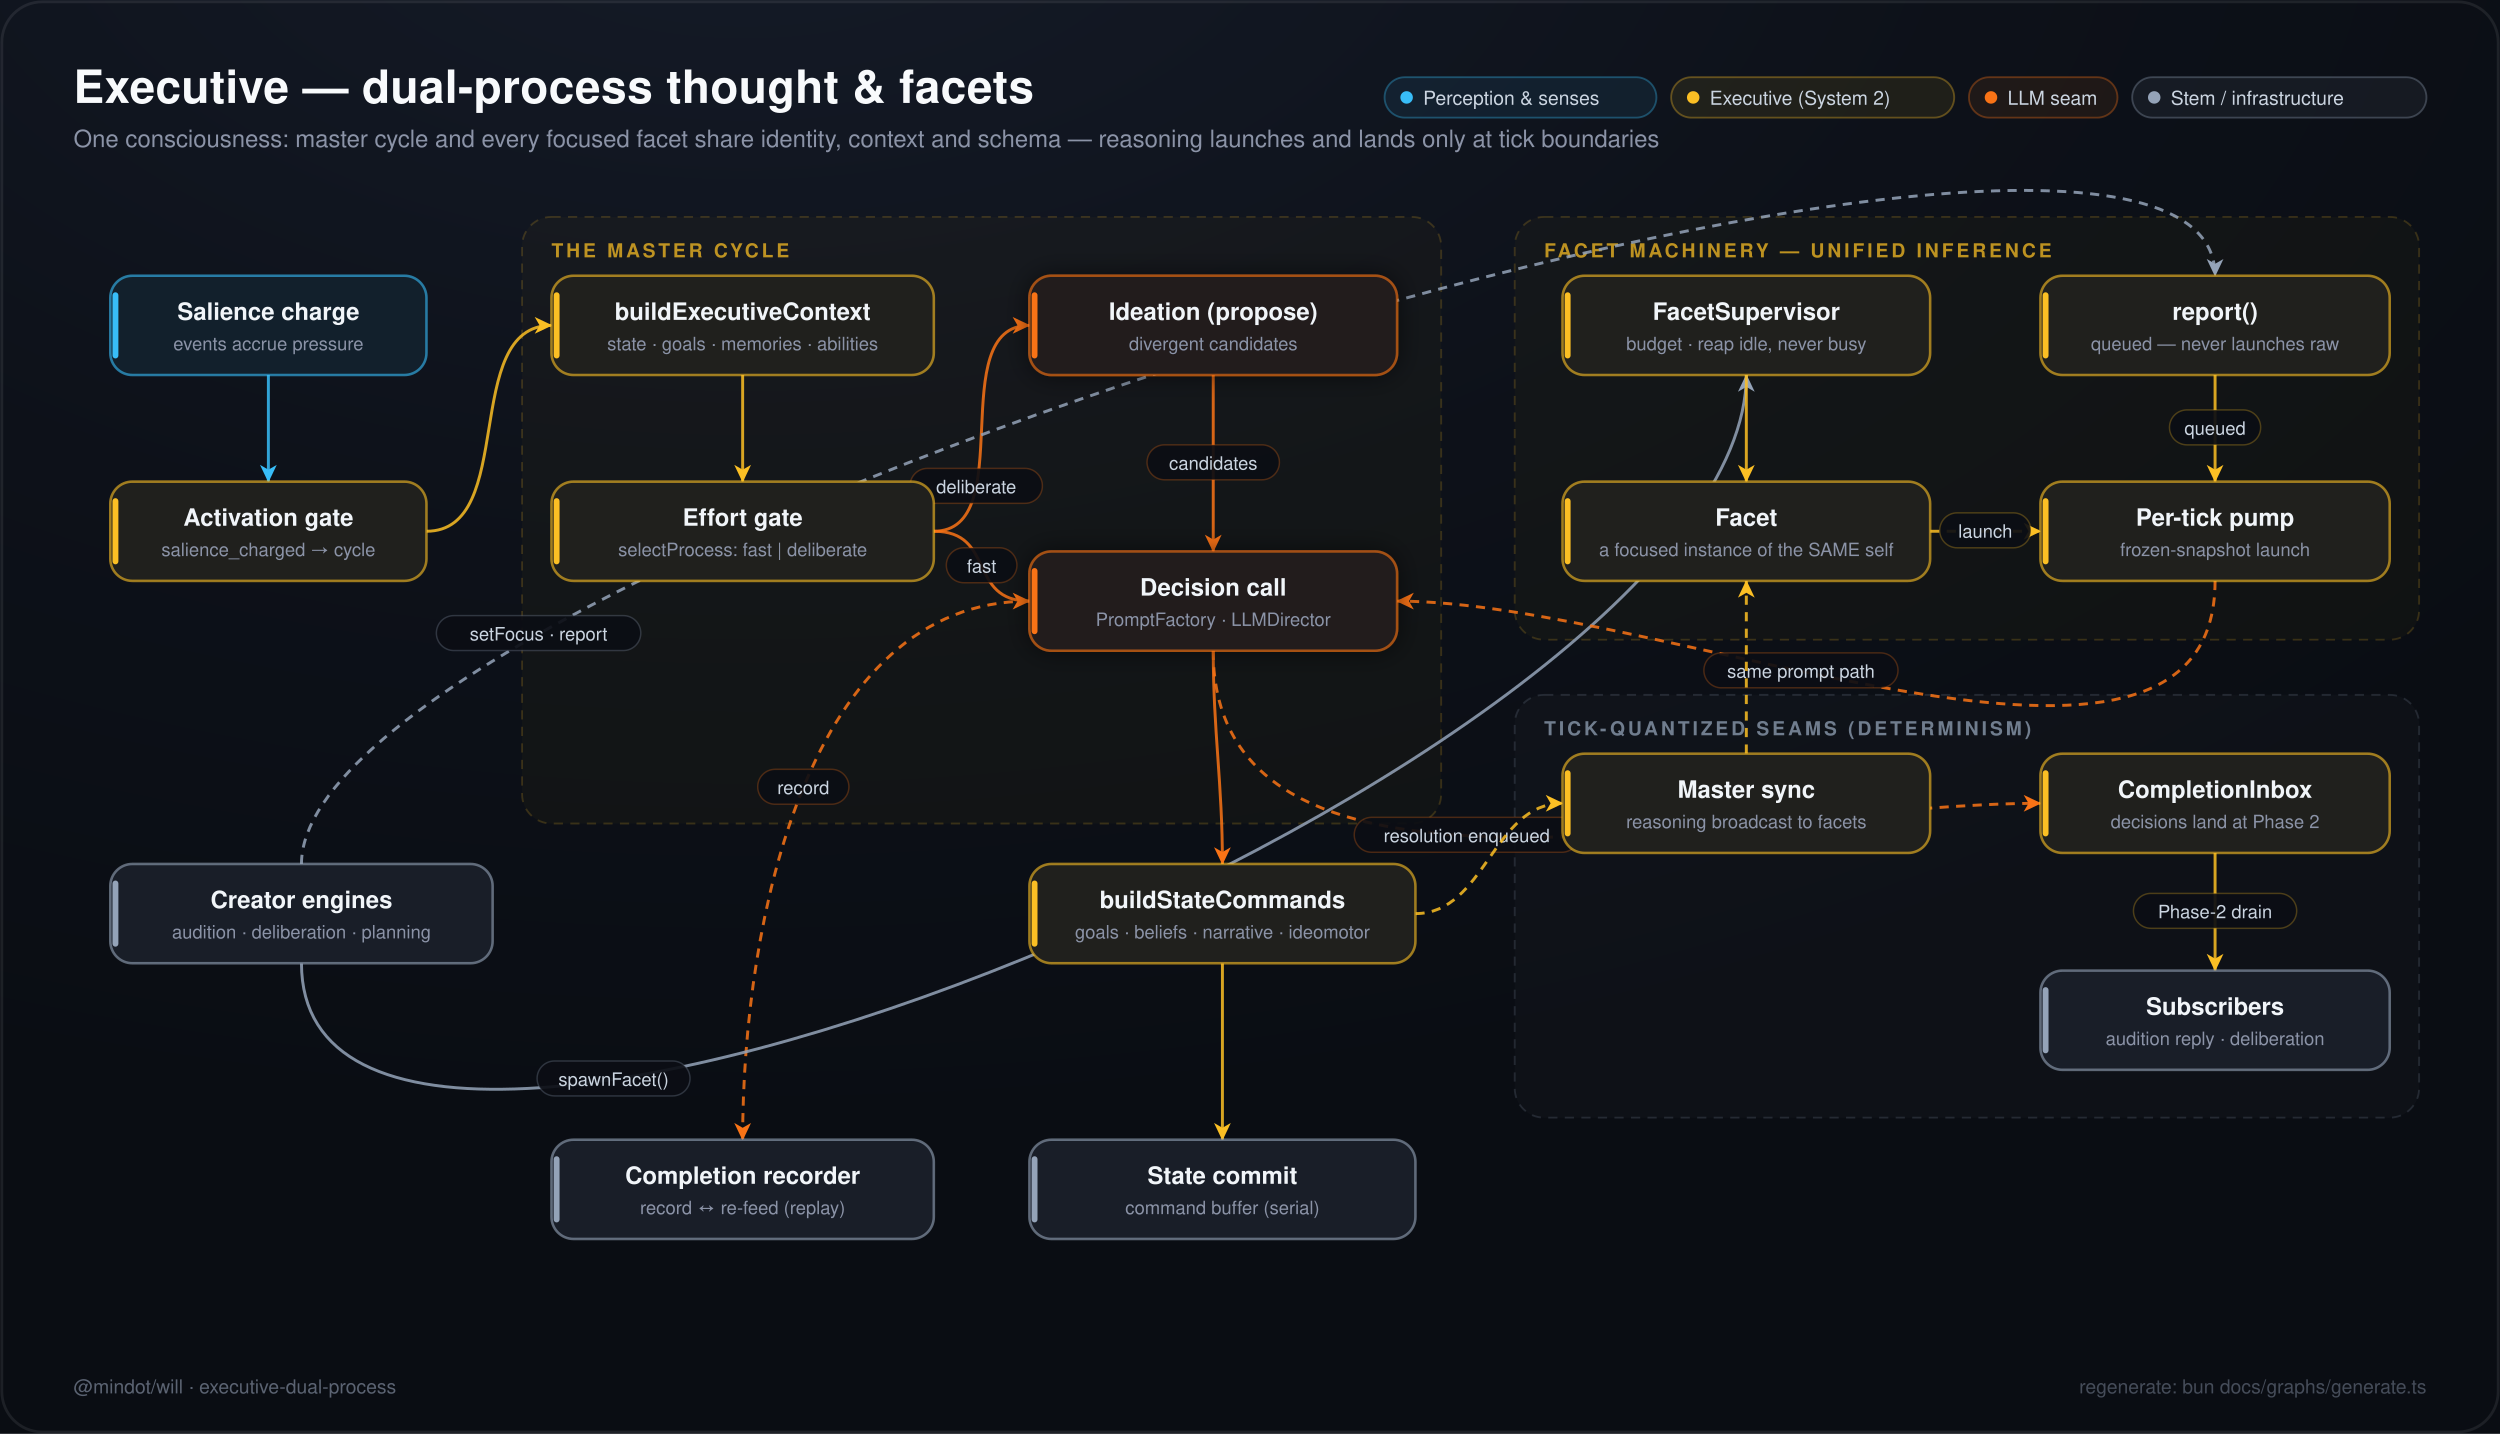
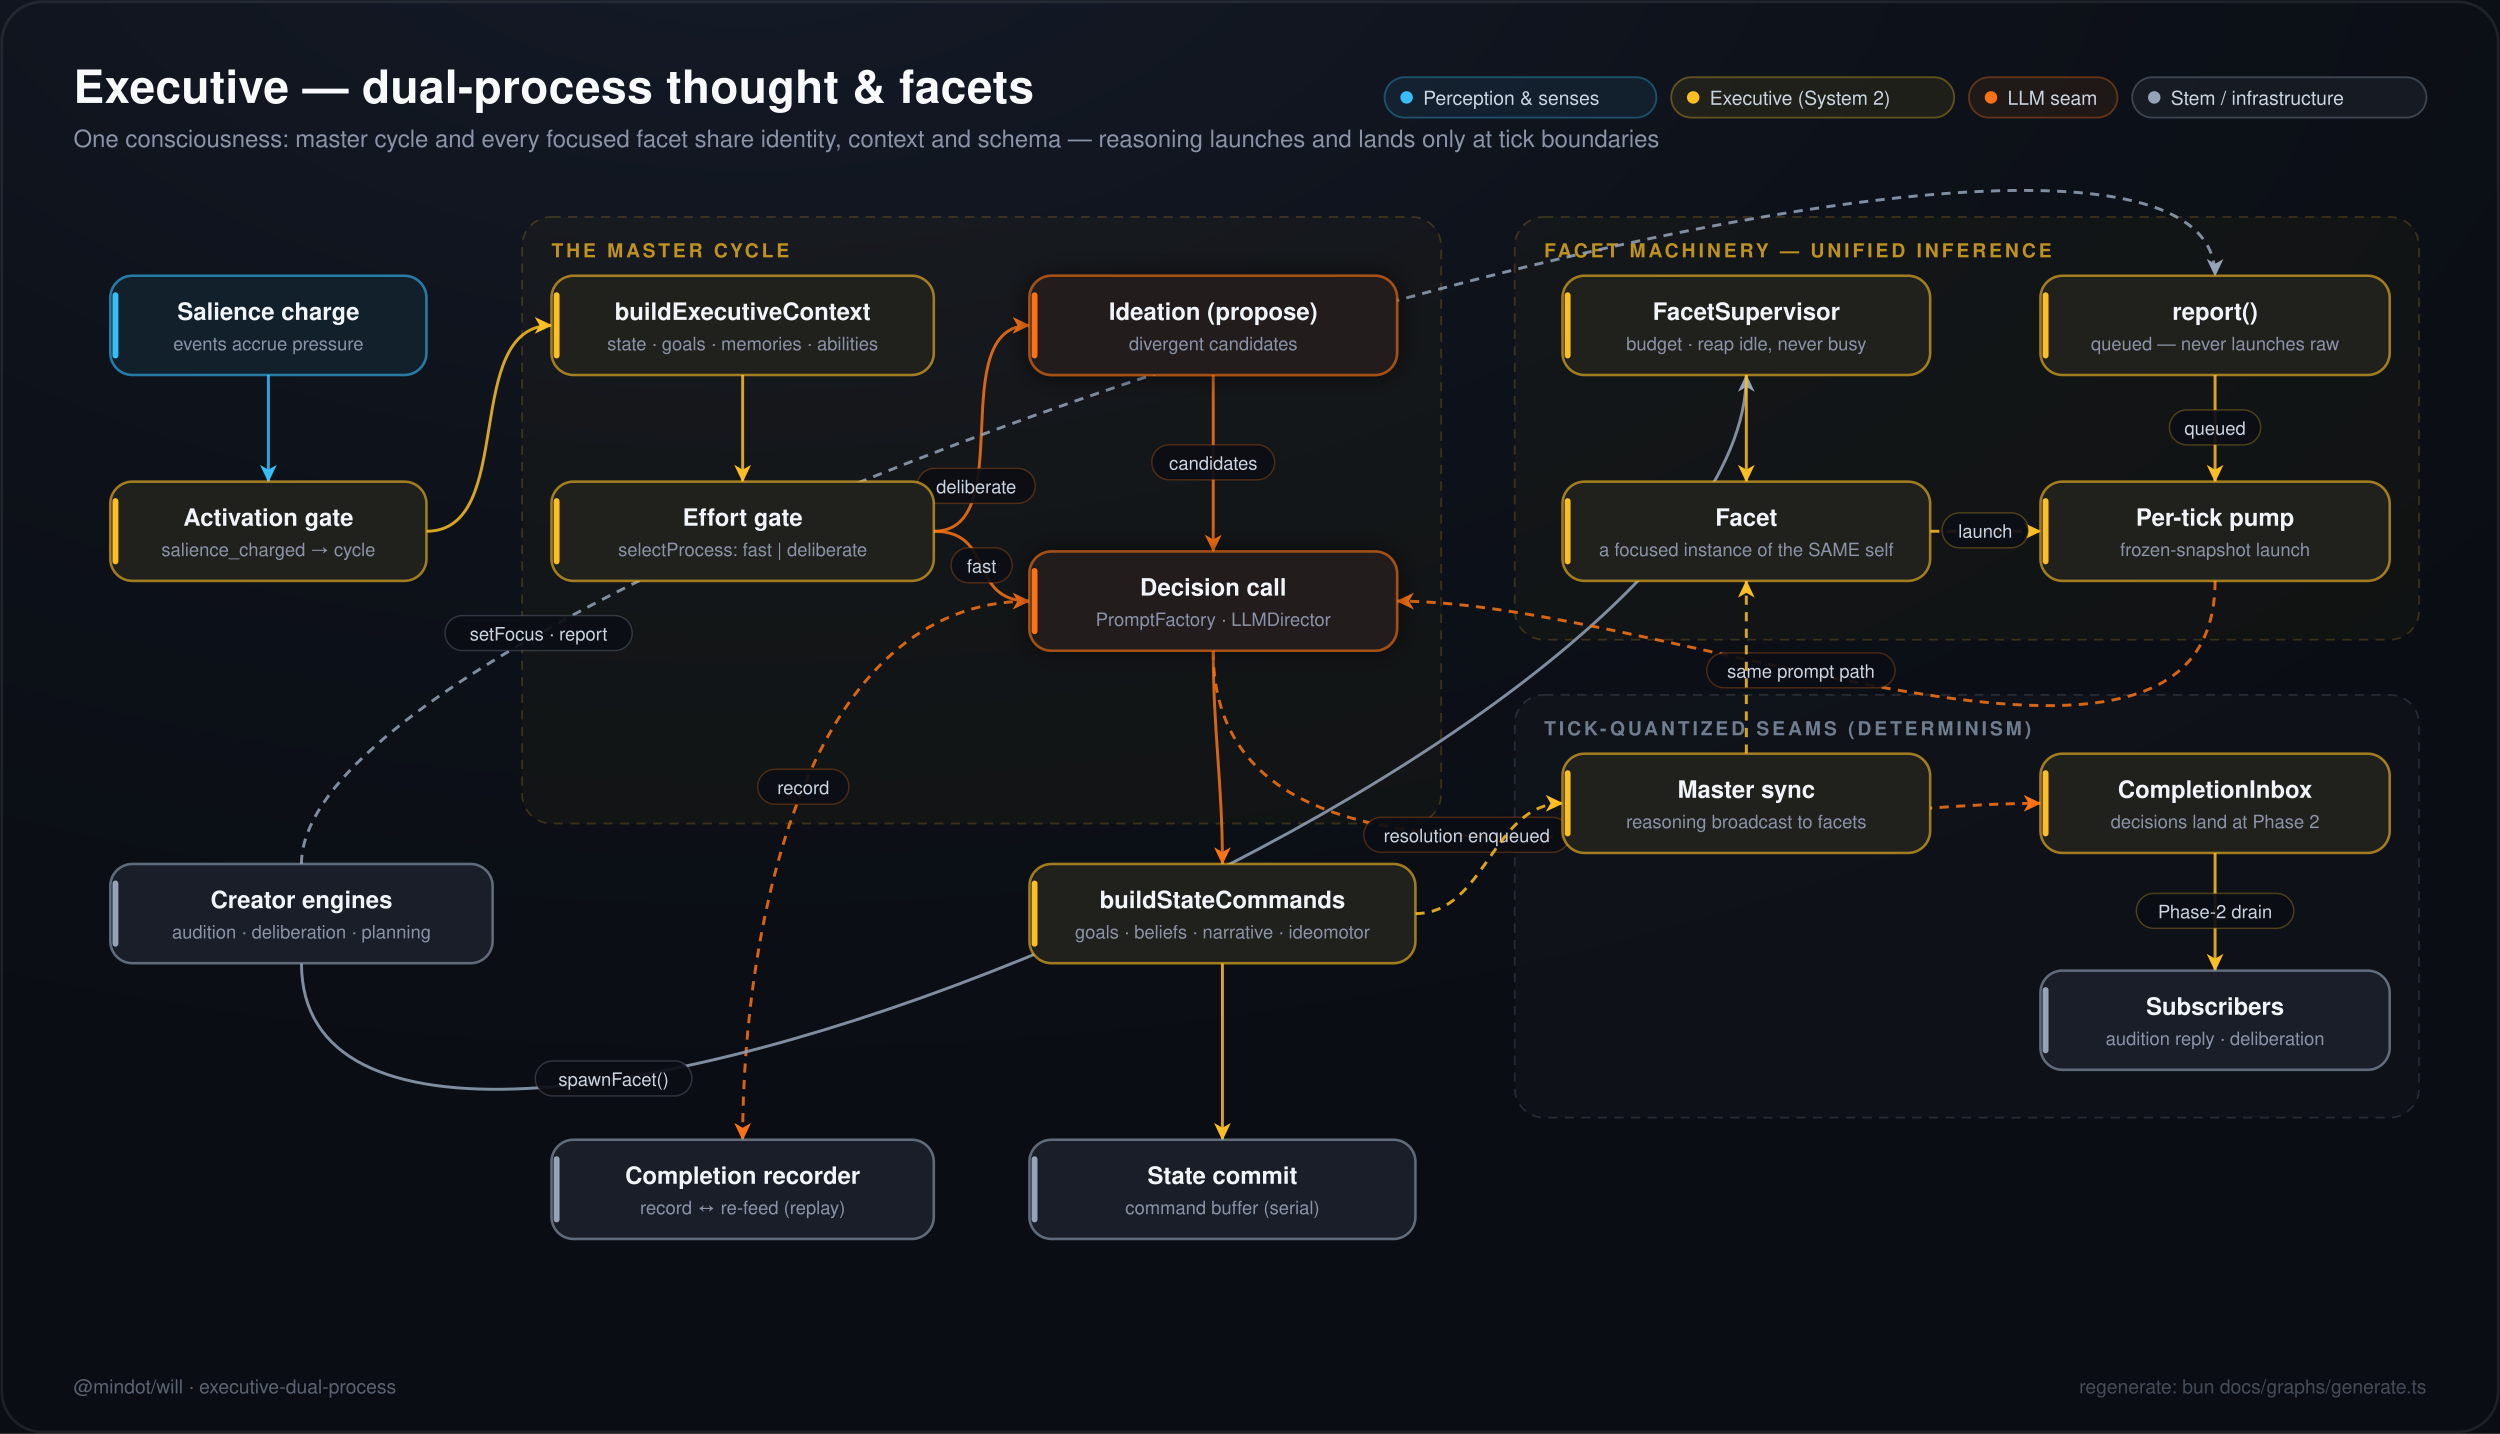
<svg xmlns="http://www.w3.org/2000/svg" width="1360" height="780" viewBox="0 0 1360 780" font-family="ui-sans-serif,-apple-system,'Segoe UI',Helvetica,Arial,sans-serif">
  <defs>
    <radialGradient id="sky" cx="30%" cy="-10%" r="90%">
      <stop offset="0%" stop-color="#151b28" />
      <stop offset="55%" stop-color="#0d1119" />
      <stop offset="100%" stop-color="#0a0d13" />
    </radialGradient>
    <filter id="glow" x="-60%" y="-60%" width="220%" height="220%">
      <feDropShadow dx="0" dy="0" stdDeviation="7" flood-opacity="0.55" />
    </filter>
    <marker id="arr-38bdf8" viewBox="0 0 10 10" refX="8.4" refY="5" markerWidth="7.5" markerHeight="7.5" orient="auto-start-reverse">
      <path d="M 0.8 1.2 L 8.8 5 L 0.8 8.8 L 3 5 Z" fill="#38bdf8" />
    </marker>
    <marker id="arr-fbbf24" viewBox="0 0 10 10" refX="8.4" refY="5" markerWidth="7.5" markerHeight="7.5" orient="auto-start-reverse">
      <path d="M 0.8 1.2 L 8.8 5 L 0.8 8.8 L 3 5 Z" fill="#fbbf24" />
    </marker>
    <marker id="arr-f97316" viewBox="0 0 10 10" refX="8.4" refY="5" markerWidth="7.5" markerHeight="7.5" orient="auto-start-reverse">
      <path d="M 0.8 1.2 L 8.8 5 L 0.8 8.8 L 3 5 Z" fill="#f97316" />
    </marker>
    <marker id="arr-94a3b8" viewBox="0 0 10 10" refX="8.4" refY="5" markerWidth="7.5" markerHeight="7.5" orient="auto-start-reverse">
      <path d="M 0.8 1.2 L 8.8 5 L 0.8 8.8 L 3 5 Z" fill="#94a3b8" />
    </marker>
  </defs>
  <rect width="1360" height="780" fill="url(#sky)" />
  <rect x="1" y="1" width="1358" height="778" rx="22" fill="none" stroke="#ffffff14" stroke-width="1.5" />
  <text x="40" y="56" font-size="25" font-weight="700" fill="#f8fafc" letter-spacing="0.2">Executive — dual-process thought &amp; facets</text>
  <text x="40" y="80" font-size="13" fill="#8b93a7">One consciousness: master cycle and every focused facet share identity, context and schema — reasoning launches and lands only at tick boundaries</text>
  <rect x="1159.9" y="42" width="160.1" height="22" rx="11" fill="#94a3b814" stroke="#94a3b855" stroke-width="1" />
  <circle cx="1171.9" cy="53" r="3.4" fill="#94a3b8" />
  <text x="1180.9" y="57" font-size="10.5" fill="#cbd5e1">Stem / infrastructure</text>
  <rect x="1071.1" y="42" width="80.8" height="22" rx="11" fill="#f9731614" stroke="#f9731655" stroke-width="1" />
  <circle cx="1083.1" cy="53" r="3.4" fill="#f97316" />
  <text x="1092.1" y="57" font-size="10.5" fill="#cbd5e1">LLM seam</text>
  <rect x="909.1" y="42" width="154" height="22" rx="11" fill="#fbbf2414" stroke="#fbbf2455" stroke-width="1" />
  <circle cx="921.1" cy="53" r="3.4" fill="#fbbf24" />
  <text x="930.1" y="57" font-size="10.5" fill="#cbd5e1">Executive (System 2)</text>
  <rect x="753.2" y="42" width="147.9" height="22" rx="11" fill="#38bdf814" stroke="#38bdf855" stroke-width="1" />
  <circle cx="765.2" cy="53" r="3.4" fill="#38bdf8" />
  <text x="774.2" y="57" font-size="10.5" fill="#cbd5e1">Perception &amp; senses</text>
  <rect x="284" y="118" width="500" height="330" rx="16" fill="#fbbf2407" stroke="#fbbf242e" stroke-width="1" stroke-dasharray="5 4" />
  <text x="300" y="140" font-size="10.5" font-weight="700" letter-spacing="1.6" fill="#fbbf24bb">THE MASTER CYCLE</text>
  <rect x="824" y="118" width="492" height="230" rx="16" fill="#fbbf2407" stroke="#fbbf242e" stroke-width="1" stroke-dasharray="5 4" />
  <text x="840" y="140" font-size="10.5" font-weight="700" letter-spacing="1.6" fill="#fbbf24bb">FACET MACHINERY — UNIFIED INFERENCE</text>
  <rect x="824" y="378" width="492" height="230" rx="16" fill="#94a3b807" stroke="#94a3b82e" stroke-width="1" stroke-dasharray="5 4" />
  <text x="840" y="400" font-size="10.5" font-weight="700" letter-spacing="1.6" fill="#94a3b8bb">TICK-QUANTIZED SEAMS (DETERMINISM)</text>
  <path d="M 146 204 C 146 238, 146 228, 146 262" fill="none" stroke="#38bdf8" stroke-width="1.6" stroke-opacity="0.85" marker-end="url(#arr-38bdf8)" />
  <path d="M 232 289 C 281.79 289, 250.21 177, 300 177" fill="none" stroke="#fbbf24" stroke-width="1.6" stroke-opacity="0.85" marker-end="url(#arr-fbbf24)" />
  <path d="M 404 204 C 404 238, 404 228, 404 262" fill="none" stroke="#fbbf24" stroke-width="1.6" stroke-opacity="0.85" marker-end="url(#arr-fbbf24)" />
  <path d="M 508 289 C 554.923 289, 513.077 177, 560 177" fill="none" stroke="#f97316" stroke-width="1.6" stroke-opacity="0.85" marker-end="url(#arr-f97316)" />
-   <rect x="495.057" y="254.808" width="72" height="19" rx="9.5" fill="#0b0e14" fill-opacity="0.92" stroke="#f9731644" stroke-width="0.8" />
+   <rect x="498.957" y="254.808" width="64.2" height="19" rx="9.5" fill="#0b0e14" fill-opacity="0.92" stroke="#f9731644" stroke-width="0.8" />
  <text x="531.057" y="268.308" font-size="10" fill="#cbd5e1" text-anchor="middle">deliberate</text>
  <path d="M 508 289 C 542 289, 526 327, 560 327" fill="none" stroke="#f97316" stroke-width="1.6" stroke-opacity="0.85" marker-end="url(#arr-f97316)" />
-   <rect x="514.8" y="298" width="38.4" height="19" rx="9.5" fill="#0b0e14" fill-opacity="0.92" stroke="#f9731644" stroke-width="0.8" />
+   <rect x="517.4" y="298" width="33.2" height="19" rx="9.5" fill="#0b0e14" fill-opacity="0.92" stroke="#f9731644" stroke-width="0.8" />
  <text x="534" y="311.5" font-size="10" fill="#cbd5e1" text-anchor="middle">fast</text>
  <path d="M 660 204 C 660 240.48, 660 263.52, 660 300" fill="none" stroke="#f97316" stroke-width="1.6" stroke-opacity="0.85" marker-end="url(#arr-f97316)" />
-   <rect x="624" y="242" width="72" height="19" rx="9.5" fill="#0b0e14" fill-opacity="0.92" stroke="#f9731644" stroke-width="0.8" />
+   <rect x="626.6" y="242" width="66.8" height="19" rx="9.5" fill="#0b0e14" fill-opacity="0.92" stroke="#f9731644" stroke-width="0.8" />
  <text x="660" y="255.5" font-size="10" fill="#cbd5e1" text-anchor="middle">candidates</text>
  <path d="M 660 354 C 660 398.121, 665 425.879, 665 470" fill="none" stroke="#f97316" stroke-width="1.6" stroke-opacity="0.85" marker-end="url(#arr-f97316)" />
  <path d="M 665 524 C 665 560.48, 665 583.52, 665 620" fill="none" stroke="#fbbf24" stroke-width="1.6" stroke-opacity="0.85" marker-end="url(#arr-fbbf24)" />
  <path d="M 560 327 C 440 327, 404 500, 404 620" fill="none" stroke="#f97316" stroke-width="1.6" stroke-opacity="0.85" stroke-dasharray="5 4" marker-end="url(#arr-f97316)" />
  <rect x="412.2" y="418.5" width="49.6" height="19" rx="9.5" fill="#0b0e14" fill-opacity="0.92" stroke="#f9731644" stroke-width="0.8" />
  <text x="437" y="432" font-size="10" fill="#cbd5e1" text-anchor="middle">record</text>
  <path d="M 164 524 C 164 734, 950 414, 950 204" fill="none" stroke="#94a3b8" stroke-width="1.6" stroke-opacity="0.85" marker-end="url(#arr-94a3b8)" />
-   <rect x="292.176" y="577.18" width="83.2" height="19" rx="9.5" fill="#0b0e14" fill-opacity="0.92" stroke="#94a3b844" stroke-width="0.8" />
+   <rect x="291.176" y="577.18" width="85.2" height="19" rx="9.5" fill="#0b0e14" fill-opacity="0.92" stroke="#94a3b844" stroke-width="0.8" />
  <text x="333.776" y="590.68" font-size="10" fill="#cbd5e1" text-anchor="middle">spawnFacet()</text>
  <path d="M 164 470 C 164 304, 1205 -16, 1205 150" fill="none" stroke="#94a3b8" stroke-width="1.6" stroke-opacity="0.85" stroke-dasharray="5 4" marker-end="url(#arr-94a3b8)" />
-   <rect x="237.384" y="334.894" width="111.2" height="19" rx="9.5" fill="#0b0e14" fill-opacity="0.92" stroke="#94a3b844" stroke-width="0.8" />
+   <rect x="242.084" y="334.894" width="101.8" height="19" rx="9.5" fill="#0b0e14" fill-opacity="0.92" stroke="#94a3b844" stroke-width="0.8" />
  <text x="292.984" y="348.394" font-size="10" fill="#cbd5e1" text-anchor="middle">setFocus · report</text>
  <path d="M 950 204 C 950 238, 950 228, 950 262" fill="none" stroke="#fbbf24" stroke-width="1.6" stroke-opacity="0.85" marker-end="url(#arr-fbbf24)" />
  <path d="M 1205 204 C 1205 238, 1205 228, 1205 262" fill="none" stroke="#fbbf24" stroke-width="1.6" stroke-opacity="0.85" marker-end="url(#arr-fbbf24)" />
  <rect x="1180.2" y="223" width="49.6" height="19" rx="9.5" fill="#0b0e14" fill-opacity="0.92" stroke="#fbbf2444" stroke-width="0.8" />
  <text x="1205" y="236.5" font-size="10" fill="#cbd5e1" text-anchor="middle">queued</text>
  <path d="M 1050 289 C 1084 289, 1076 289, 1110 289" fill="none" stroke="#fbbf24" stroke-width="1.6" stroke-opacity="0.85" stroke-dasharray="5 4" marker-end="url(#arr-fbbf24)" />
-   <rect x="1055.2" y="279" width="49.6" height="19" rx="9.5" fill="#0b0e14" fill-opacity="0.92" stroke="#fbbf2444" stroke-width="0.8" />
+   <rect x="1056.5" y="279" width="47" height="19" rx="9.5" fill="#0b0e14" fill-opacity="0.92" stroke="#fbbf2444" stroke-width="0.8" />
  <text x="1080" y="292.5" font-size="10" fill="#cbd5e1" text-anchor="middle">launch</text>
  <path d="M 1205 316 C 1205 462, 906 327, 760 327" fill="none" stroke="#f97316" stroke-width="1.6" stroke-opacity="0.85" stroke-dasharray="5 4" marker-end="url(#arr-f97316)" />
-   <rect x="926.912" y="355.176" width="105.6" height="19" rx="9.5" fill="#0b0e14" fill-opacity="0.92" stroke="#f9731644" stroke-width="0.8" />
+   <rect x="928.512" y="355.176" width="102.4" height="19" rx="9.5" fill="#0b0e14" fill-opacity="0.92" stroke="#f9731644" stroke-width="0.8" />
  <text x="979.712" y="368.676" font-size="10" fill="#cbd5e1" text-anchor="middle">same prompt path</text>
  <path d="M 660 354 C 660 514, 950 437, 1110 437" fill="none" stroke="#f97316" stroke-width="1.6" stroke-opacity="0.85" stroke-dasharray="5 4" marker-end="url(#arr-f97316)" />
-   <rect x="736.703" y="444.636" width="122.4" height="19" rx="9.5" fill="#0b0e14" fill-opacity="0.92" stroke="#f9731644" stroke-width="0.8" />
+   <rect x="741.903" y="444.636" width="112" height="19" rx="9.5" fill="#0b0e14" fill-opacity="0.92" stroke="#f9731644" stroke-width="0.8" />
  <text x="797.903" y="458.136" font-size="10" fill="#cbd5e1" text-anchor="middle">resolution enqueued</text>
  <path d="M 1205 464 C 1205 498, 1205 494, 1205 528" fill="none" stroke="#fbbf24" stroke-width="1.6" stroke-opacity="0.85" marker-end="url(#arr-fbbf24)" />
-   <rect x="1160.6" y="486" width="88.8" height="19" rx="9.5" fill="#0b0e14" fill-opacity="0.92" stroke="#fbbf2444" stroke-width="0.8" />
+   <rect x="1162.2" y="486" width="85.6" height="19" rx="9.5" fill="#0b0e14" fill-opacity="0.92" stroke="#fbbf2444" stroke-width="0.8" />
  <text x="1205" y="499.5" font-size="10" fill="#cbd5e1" text-anchor="middle">Phase-2 drain</text>
  <path d="M 770 497 C 808 497, 812 437, 850 437" fill="none" stroke="#fbbf24" stroke-width="1.6" stroke-opacity="0.85" stroke-dasharray="5 4" marker-end="url(#arr-fbbf24)" />
  <path d="M 950 410 C 950 374.28, 950 351.72, 950 316" fill="none" stroke="#fbbf24" stroke-width="1.6" stroke-opacity="0.85" stroke-dasharray="5 4" marker-end="url(#arr-fbbf24)" />
  <g>
    <rect x="60" y="150" width="172" height="54" rx="12" fill="#10141d" stroke="#38bdf899" stroke-width="1.4" />
    <rect x="60" y="150" width="172" height="54" rx="12" fill="#38bdf812" />
    <rect x="61.2" y="159" width="3.2" height="36" rx="1.6" fill="#38bdf8" />
    <text x="146" y="174" font-size="13" font-weight="600" fill="#f1f5f9" text-anchor="middle">Salience charge</text>
    <text x="146" y="190.5" font-size="10" fill="#8b93a7" text-anchor="middle">events accrue pressure</text>
  </g>
  <g>
    <rect x="60" y="262" width="172" height="54" rx="12" fill="#10141d" stroke="#fbbf2499" stroke-width="1.4" />
    <rect x="60" y="262" width="172" height="54" rx="12" fill="#fbbf2412" />
    <rect x="61.2" y="271" width="3.2" height="36" rx="1.6" fill="#fbbf24" />
    <text x="146" y="286" font-size="13" font-weight="600" fill="#f1f5f9" text-anchor="middle">Activation gate</text>
    <text x="146" y="302.5" font-size="10" fill="#8b93a7" text-anchor="middle">salience_charged → cycle</text>
  </g>
  <g>
    <rect x="300" y="150" width="208" height="54" rx="12" fill="#10141d" stroke="#fbbf2499" stroke-width="1.4" />
    <rect x="300" y="150" width="208" height="54" rx="12" fill="#fbbf2412" />
    <rect x="301.2" y="159" width="3.2" height="36" rx="1.6" fill="#fbbf24" />
    <text x="404" y="174" font-size="13" font-weight="600" fill="#f1f5f9" text-anchor="middle">buildExecutiveContext</text>
    <text x="404" y="190.5" font-size="10" fill="#8b93a7" text-anchor="middle">state · goals · memories · abilities</text>
  </g>
  <g>
    <rect x="300" y="262" width="208" height="54" rx="12" fill="#10141d" stroke="#fbbf2499" stroke-width="1.4" />
    <rect x="300" y="262" width="208" height="54" rx="12" fill="#fbbf2412" />
    <rect x="301.2" y="271" width="3.2" height="36" rx="1.6" fill="#fbbf24" />
    <text x="404" y="286" font-size="13" font-weight="600" fill="#f1f5f9" text-anchor="middle">Effort gate</text>
    <text x="404" y="302.5" font-size="10" fill="#8b93a7" text-anchor="middle">selectProcess: fast | deliberate</text>
  </g>
  <g filter="url(#glow)" color="#f97316">
    <rect x="560" y="150" width="200" height="54" rx="12" fill="#10141d" stroke="#f9731699" stroke-width="1.4" />
    <rect x="560" y="150" width="200" height="54" rx="12" fill="#f9731612" />
    <rect x="561.2" y="159" width="3.2" height="36" rx="1.6" fill="#f97316" />
    <text x="660" y="174" font-size="13" font-weight="600" fill="#f1f5f9" text-anchor="middle">Ideation (propose)</text>
    <text x="660" y="190.5" font-size="10" fill="#8b93a7" text-anchor="middle">divergent candidates</text>
  </g>
  <g filter="url(#glow)" color="#f97316">
    <rect x="560" y="300" width="200" height="54" rx="12" fill="#10141d" stroke="#f9731699" stroke-width="1.4" />
    <rect x="560" y="300" width="200" height="54" rx="12" fill="#f9731612" />
    <rect x="561.2" y="309" width="3.2" height="36" rx="1.6" fill="#f97316" />
    <text x="660" y="324" font-size="13" font-weight="600" fill="#f1f5f9" text-anchor="middle">Decision call</text>
    <text x="660" y="340.5" font-size="10" fill="#8b93a7" text-anchor="middle">PromptFactory · LLMDirector</text>
  </g>
  <g>
    <rect x="560" y="470" width="210" height="54" rx="12" fill="#10141d" stroke="#fbbf2499" stroke-width="1.4" />
    <rect x="560" y="470" width="210" height="54" rx="12" fill="#fbbf2412" />
    <rect x="561.2" y="479" width="3.2" height="36" rx="1.6" fill="#fbbf24" />
    <text x="665" y="494" font-size="13" font-weight="600" fill="#f1f5f9" text-anchor="middle">buildStateCommands</text>
    <text x="665" y="510.5" font-size="10" fill="#8b93a7" text-anchor="middle">goals · beliefs · narrative · ideomotor</text>
  </g>
  <g>
    <rect x="560" y="620" width="210" height="54" rx="12" fill="#10141d" stroke="#94a3b899" stroke-width="1.4" />
    <rect x="560" y="620" width="210" height="54" rx="12" fill="#94a3b812" />
    <rect x="561.2" y="629" width="3.2" height="36" rx="1.6" fill="#94a3b8" />
    <text x="665" y="644" font-size="13" font-weight="600" fill="#f1f5f9" text-anchor="middle">State commit</text>
    <text x="665" y="660.5" font-size="10" fill="#8b93a7" text-anchor="middle">command buffer (serial)</text>
  </g>
  <g>
    <rect x="300" y="620" width="208" height="54" rx="12" fill="#10141d" stroke="#94a3b899" stroke-width="1.4" />
    <rect x="300" y="620" width="208" height="54" rx="12" fill="#94a3b812" />
    <rect x="301.2" y="629" width="3.2" height="36" rx="1.6" fill="#94a3b8" />
    <text x="404" y="644" font-size="13" font-weight="600" fill="#f1f5f9" text-anchor="middle">Completion recorder</text>
    <text x="404" y="660.5" font-size="10" fill="#8b93a7" text-anchor="middle">record ↔ re-feed (replay)</text>
  </g>
  <g>
    <rect x="60" y="470" width="208" height="54" rx="12" fill="#10141d" stroke="#94a3b899" stroke-width="1.4" />
    <rect x="60" y="470" width="208" height="54" rx="12" fill="#94a3b812" />
    <rect x="61.2" y="479" width="3.2" height="36" rx="1.6" fill="#94a3b8" />
    <text x="164" y="494" font-size="13" font-weight="600" fill="#f1f5f9" text-anchor="middle">Creator engines</text>
    <text x="164" y="510.5" font-size="10" fill="#8b93a7" text-anchor="middle">audition · deliberation · planning</text>
  </g>
  <g>
    <rect x="850" y="150" width="200" height="54" rx="12" fill="#10141d" stroke="#fbbf2499" stroke-width="1.4" />
    <rect x="850" y="150" width="200" height="54" rx="12" fill="#fbbf2412" />
    <rect x="851.2" y="159" width="3.2" height="36" rx="1.6" fill="#fbbf24" />
    <text x="950" y="174" font-size="13" font-weight="600" fill="#f1f5f9" text-anchor="middle">FacetSupervisor</text>
    <text x="950" y="190.5" font-size="10" fill="#8b93a7" text-anchor="middle">budget · reap idle, never busy</text>
  </g>
  <g>
    <rect x="850" y="262" width="200" height="54" rx="12" fill="#10141d" stroke="#fbbf2499" stroke-width="1.4" />
    <rect x="850" y="262" width="200" height="54" rx="12" fill="#fbbf2412" />
    <rect x="851.2" y="271" width="3.2" height="36" rx="1.6" fill="#fbbf24" />
    <text x="950" y="286" font-size="13" font-weight="600" fill="#f1f5f9" text-anchor="middle">Facet</text>
    <text x="950" y="302.5" font-size="10" fill="#8b93a7" text-anchor="middle">a focused instance of the SAME self</text>
  </g>
  <g>
    <rect x="1110" y="150" width="190" height="54" rx="12" fill="#10141d" stroke="#fbbf2499" stroke-width="1.4" />
    <rect x="1110" y="150" width="190" height="54" rx="12" fill="#fbbf2412" />
    <rect x="1111.2" y="159" width="3.2" height="36" rx="1.6" fill="#fbbf24" />
    <text x="1205" y="174" font-size="13" font-weight="600" fill="#f1f5f9" text-anchor="middle">report()</text>
    <text x="1205" y="190.5" font-size="10" fill="#8b93a7" text-anchor="middle">queued — never launches raw</text>
  </g>
  <g>
    <rect x="1110" y="262" width="190" height="54" rx="12" fill="#10141d" stroke="#fbbf2499" stroke-width="1.4" />
    <rect x="1110" y="262" width="190" height="54" rx="12" fill="#fbbf2412" />
    <rect x="1111.2" y="271" width="3.2" height="36" rx="1.6" fill="#fbbf24" />
    <text x="1205" y="286" font-size="13" font-weight="600" fill="#f1f5f9" text-anchor="middle">Per-tick pump</text>
    <text x="1205" y="302.5" font-size="10" fill="#8b93a7" text-anchor="middle">frozen-snapshot launch</text>
  </g>
  <g>
    <rect x="1110" y="410" width="190" height="54" rx="12" fill="#10141d" stroke="#fbbf2499" stroke-width="1.4" />
    <rect x="1110" y="410" width="190" height="54" rx="12" fill="#fbbf2412" />
    <rect x="1111.2" y="419" width="3.2" height="36" rx="1.6" fill="#fbbf24" />
    <text x="1205" y="434" font-size="13" font-weight="600" fill="#f1f5f9" text-anchor="middle">CompletionInbox</text>
    <text x="1205" y="450.5" font-size="10" fill="#8b93a7" text-anchor="middle">decisions land at Phase 2</text>
  </g>
  <g>
    <rect x="1110" y="528" width="190" height="54" rx="12" fill="#10141d" stroke="#94a3b899" stroke-width="1.4" />
    <rect x="1110" y="528" width="190" height="54" rx="12" fill="#94a3b812" />
    <rect x="1111.2" y="537" width="3.2" height="36" rx="1.6" fill="#94a3b8" />
    <text x="1205" y="552" font-size="13" font-weight="600" fill="#f1f5f9" text-anchor="middle">Subscribers</text>
    <text x="1205" y="568.5" font-size="10" fill="#8b93a7" text-anchor="middle">audition reply · deliberation</text>
  </g>
  <g>
    <rect x="850" y="410" width="200" height="54" rx="12" fill="#10141d" stroke="#fbbf2499" stroke-width="1.4" />
    <rect x="850" y="410" width="200" height="54" rx="12" fill="#fbbf2412" />
    <rect x="851.2" y="419" width="3.2" height="36" rx="1.6" fill="#fbbf24" />
    <text x="950" y="434" font-size="13" font-weight="600" fill="#f1f5f9" text-anchor="middle">Master sync</text>
    <text x="950" y="450.5" font-size="10" fill="#8b93a7" text-anchor="middle">reasoning broadcast to facets</text>
  </g>
  <text x="40" y="758" font-size="10.5" fill="#5b6372">@mindot/will · executive-dual-process</text>
  <text x="1320" y="758" font-size="10.5" fill="#454c59" text-anchor="end">regenerate: bun docs/graphs/generate.ts</text>
</svg>
